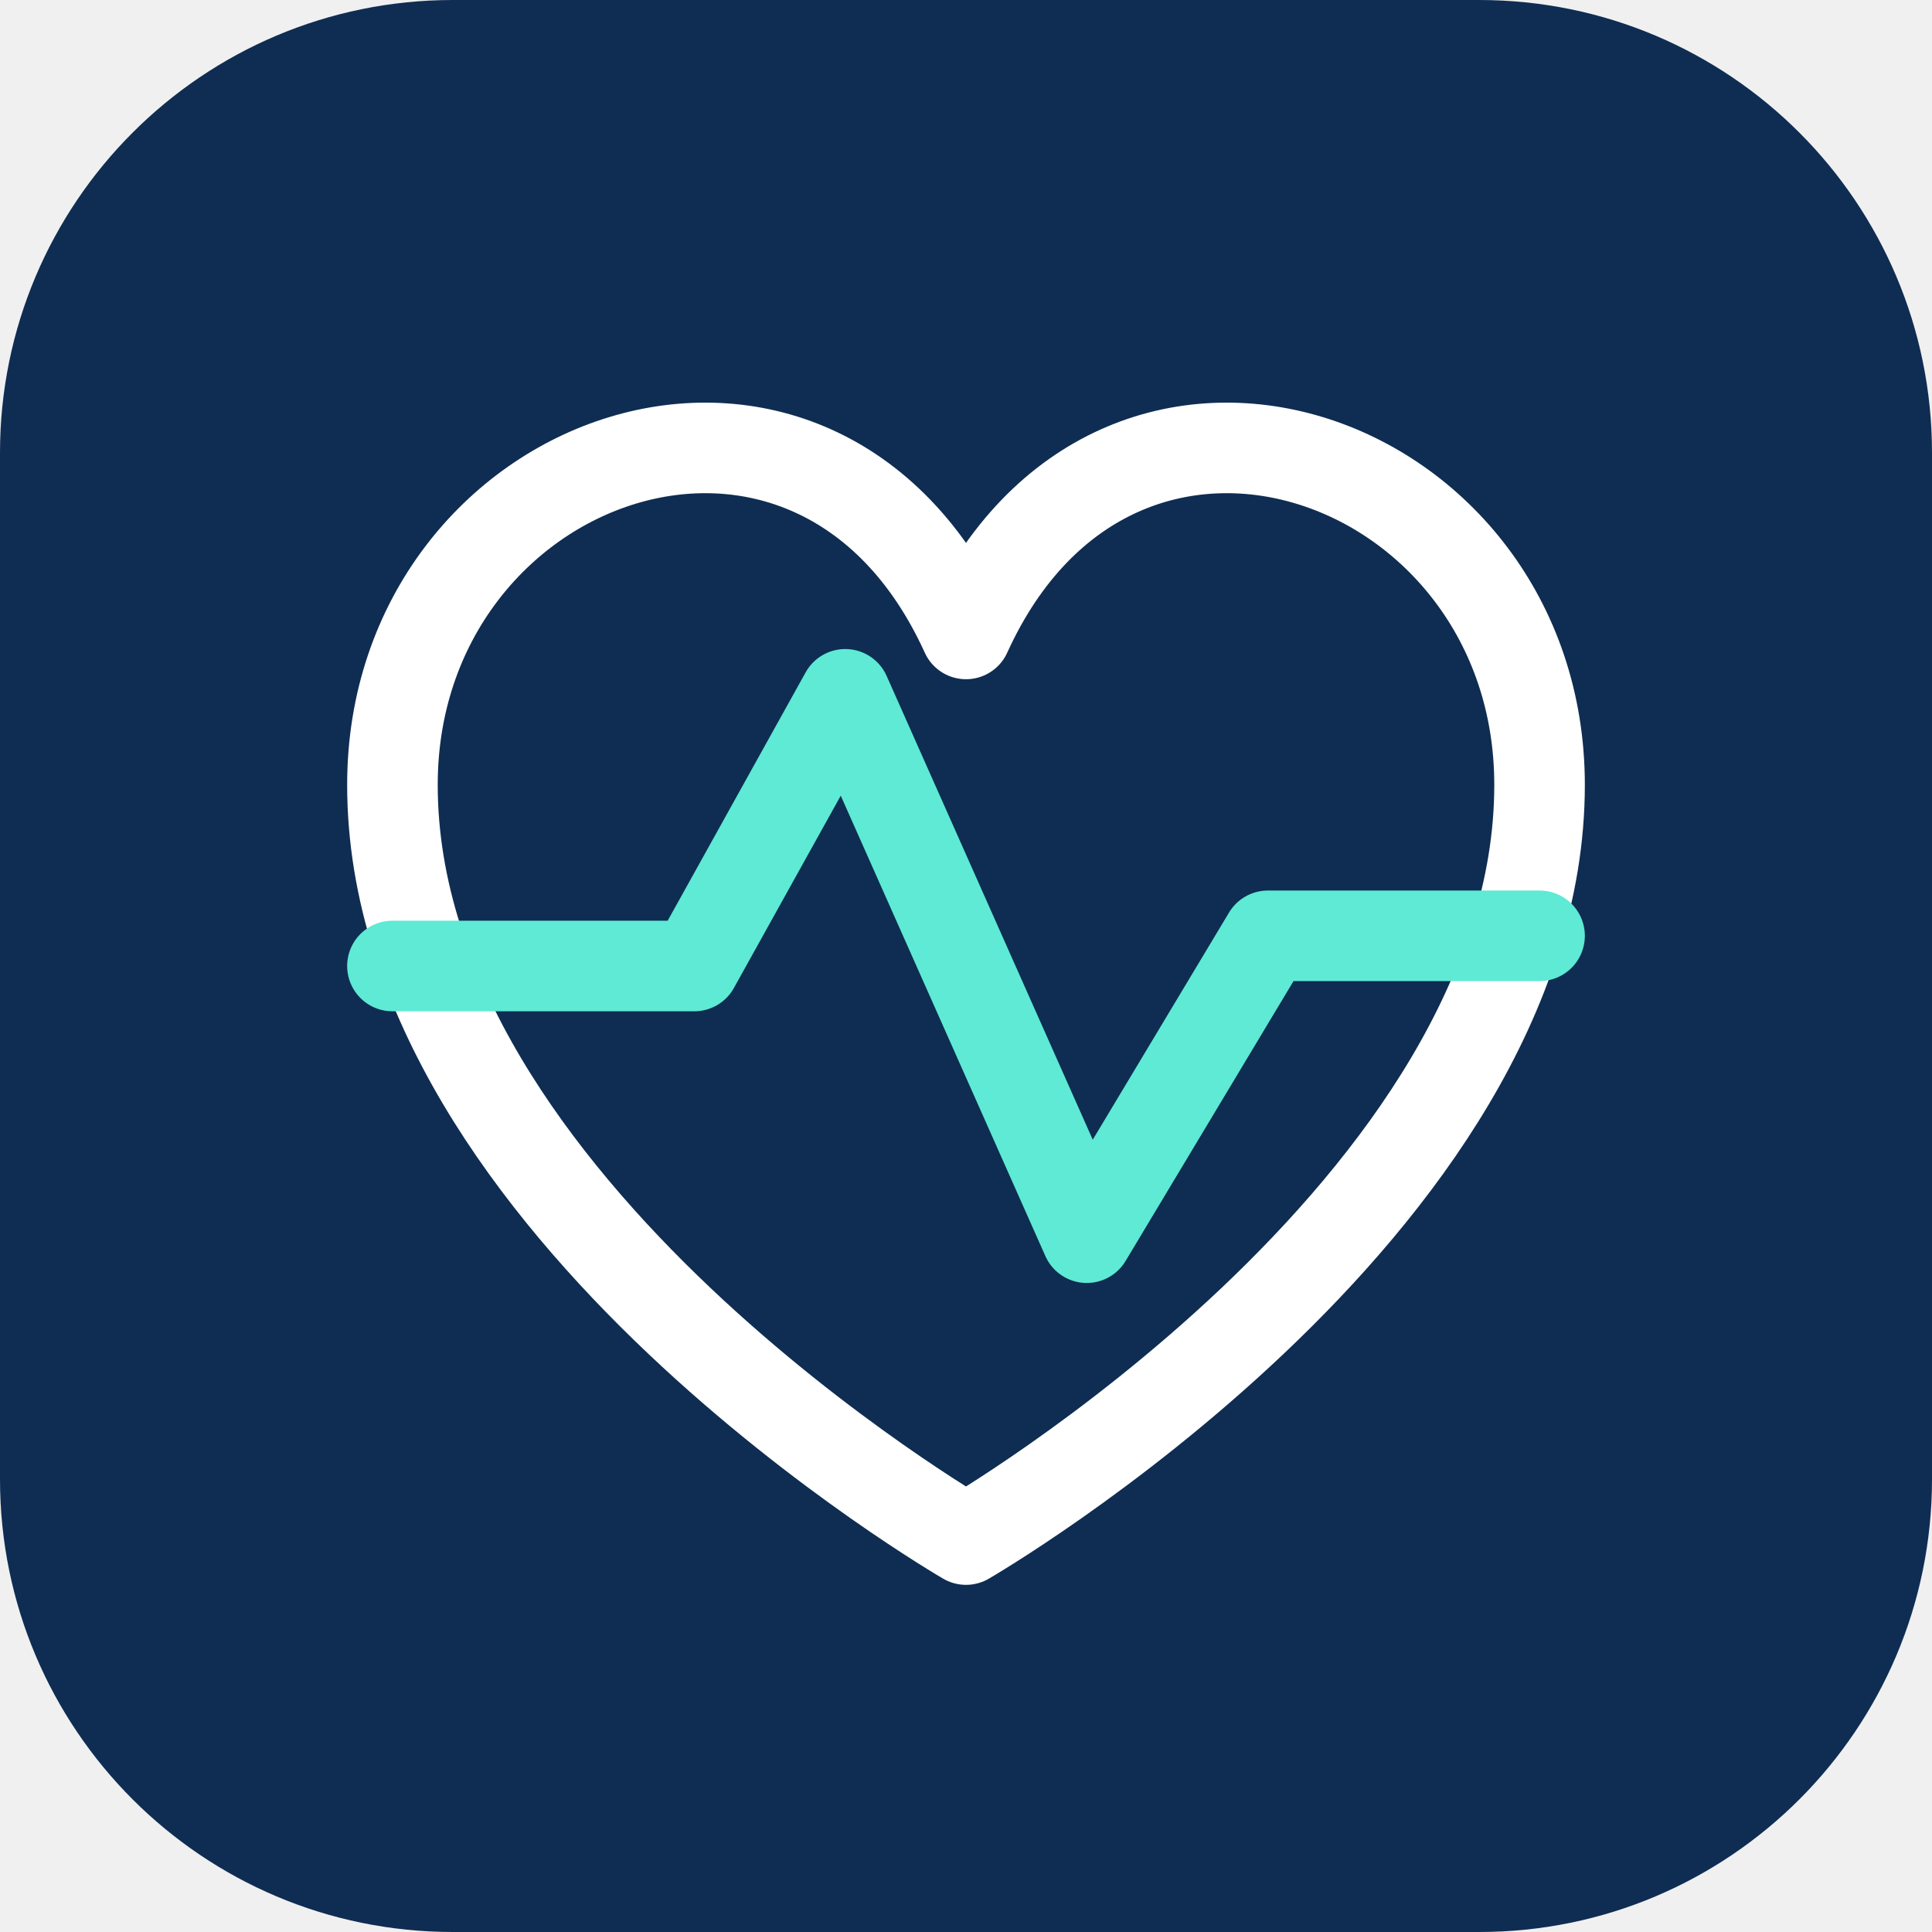
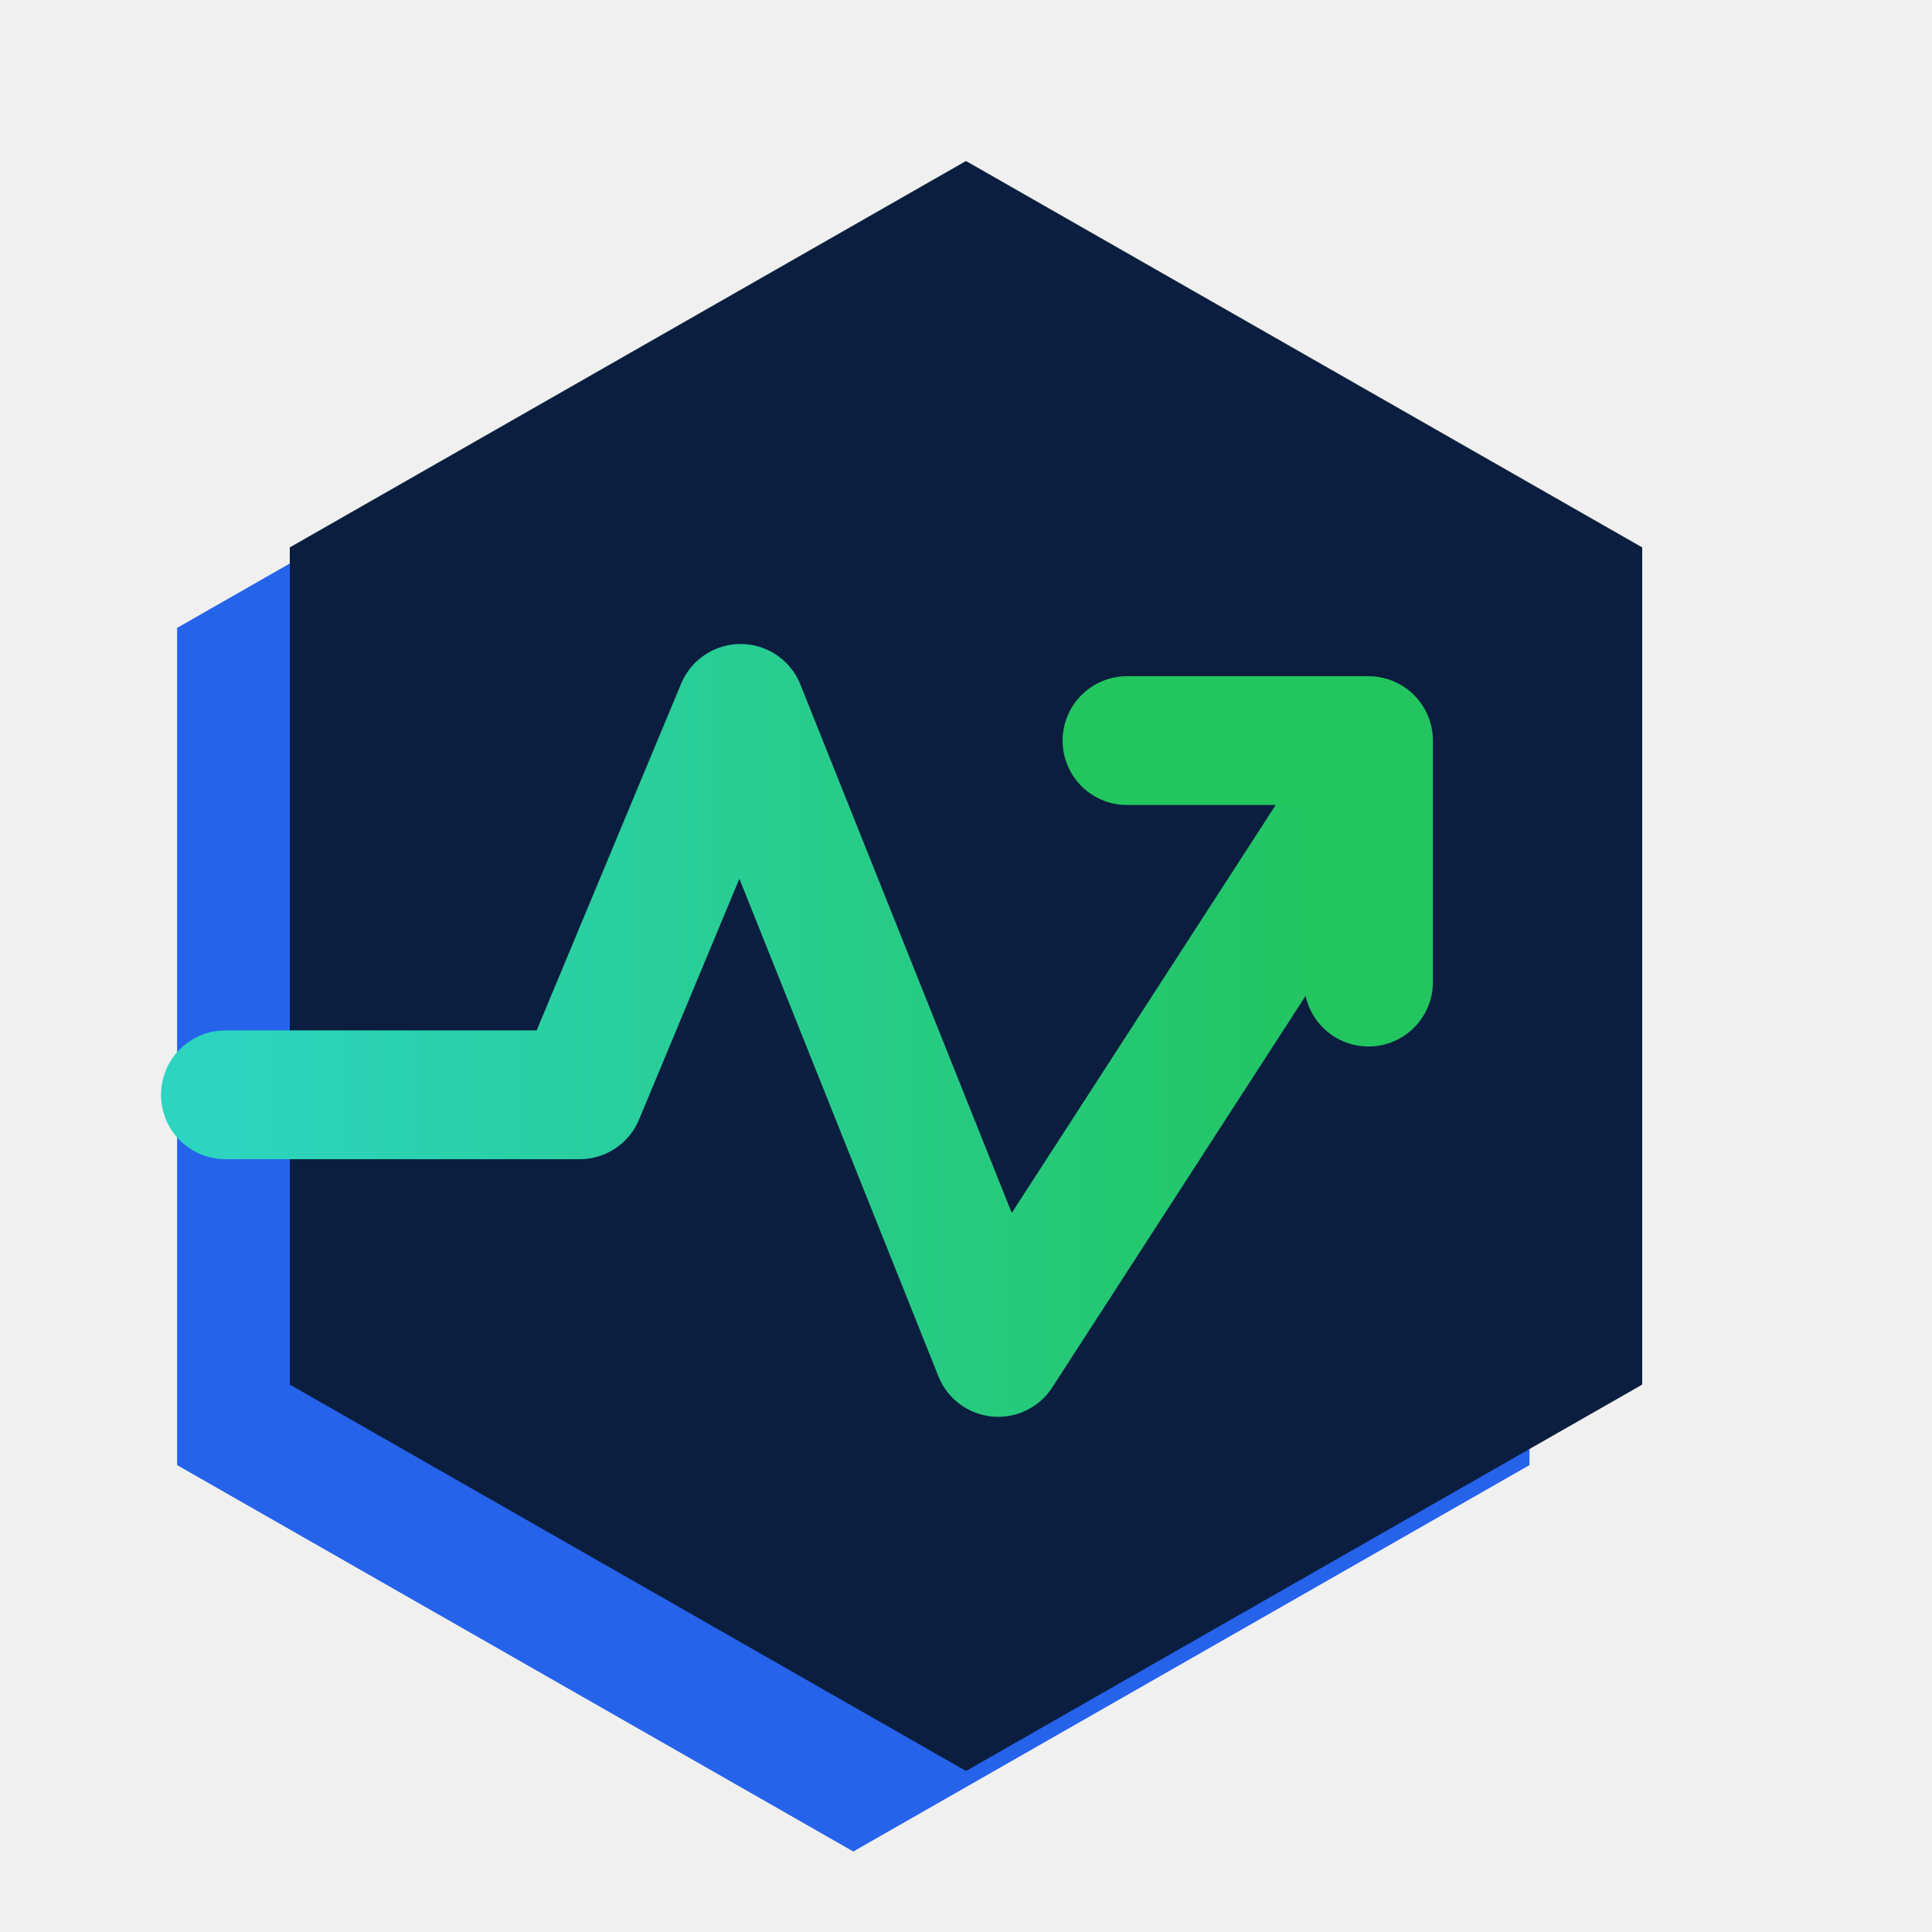
- <svg xmlns="http://www.w3.org/2000/svg" viewBox="0 0 64 64">
-   <rect width="64" height="64" rx="15" fill="#0F2D52" />
-   <path d="M32 51S13 40 13 26c0-11 14-16 19-5 5-11 19-6 19 5 0 14-19 25-19 25Z" fill="none" stroke="#fff" stroke-linecap="round" stroke-linejoin="round" stroke-width="3" />
-   <path d="M13 32h10l5-9 8 18 6-10h9" fill="none" stroke="#5EEAD4" stroke-linecap="round" stroke-linejoin="round" stroke-width="3" />
+ <svg xmlns="http://www.w3.org/2000/svg" viewBox="0 0 120 120" role="img" aria-label="AR Manager logo">
+   <defs>
+     <linearGradient id="pulse" x1="0" y1="0" x2="1" y2="0">
+       <stop offset="0" stop-color="#2dd4bf" />
+       <stop offset="1" stop-color="#22c55e" />
+     </linearGradient>
+   </defs>
+   <path d="M60 10 102 34v52L60 110 18 86V34Z" fill="#2563eb" transform="translate(-7 5)" />
+   <path d="M60 10 102 34v52L60 110 18 86V34Z" fill="#0b1e3f" />
+   <path d="M14 68h22l10-24 16 40 22-34" fill="none" stroke="url(#pulse)" stroke-width="8" stroke-linecap="round" stroke-linejoin="round" />
+   <path d="M70 46h15v15" fill="none" stroke="#22c55e" stroke-width="8" stroke-linecap="round" stroke-linejoin="round" />
</svg>
